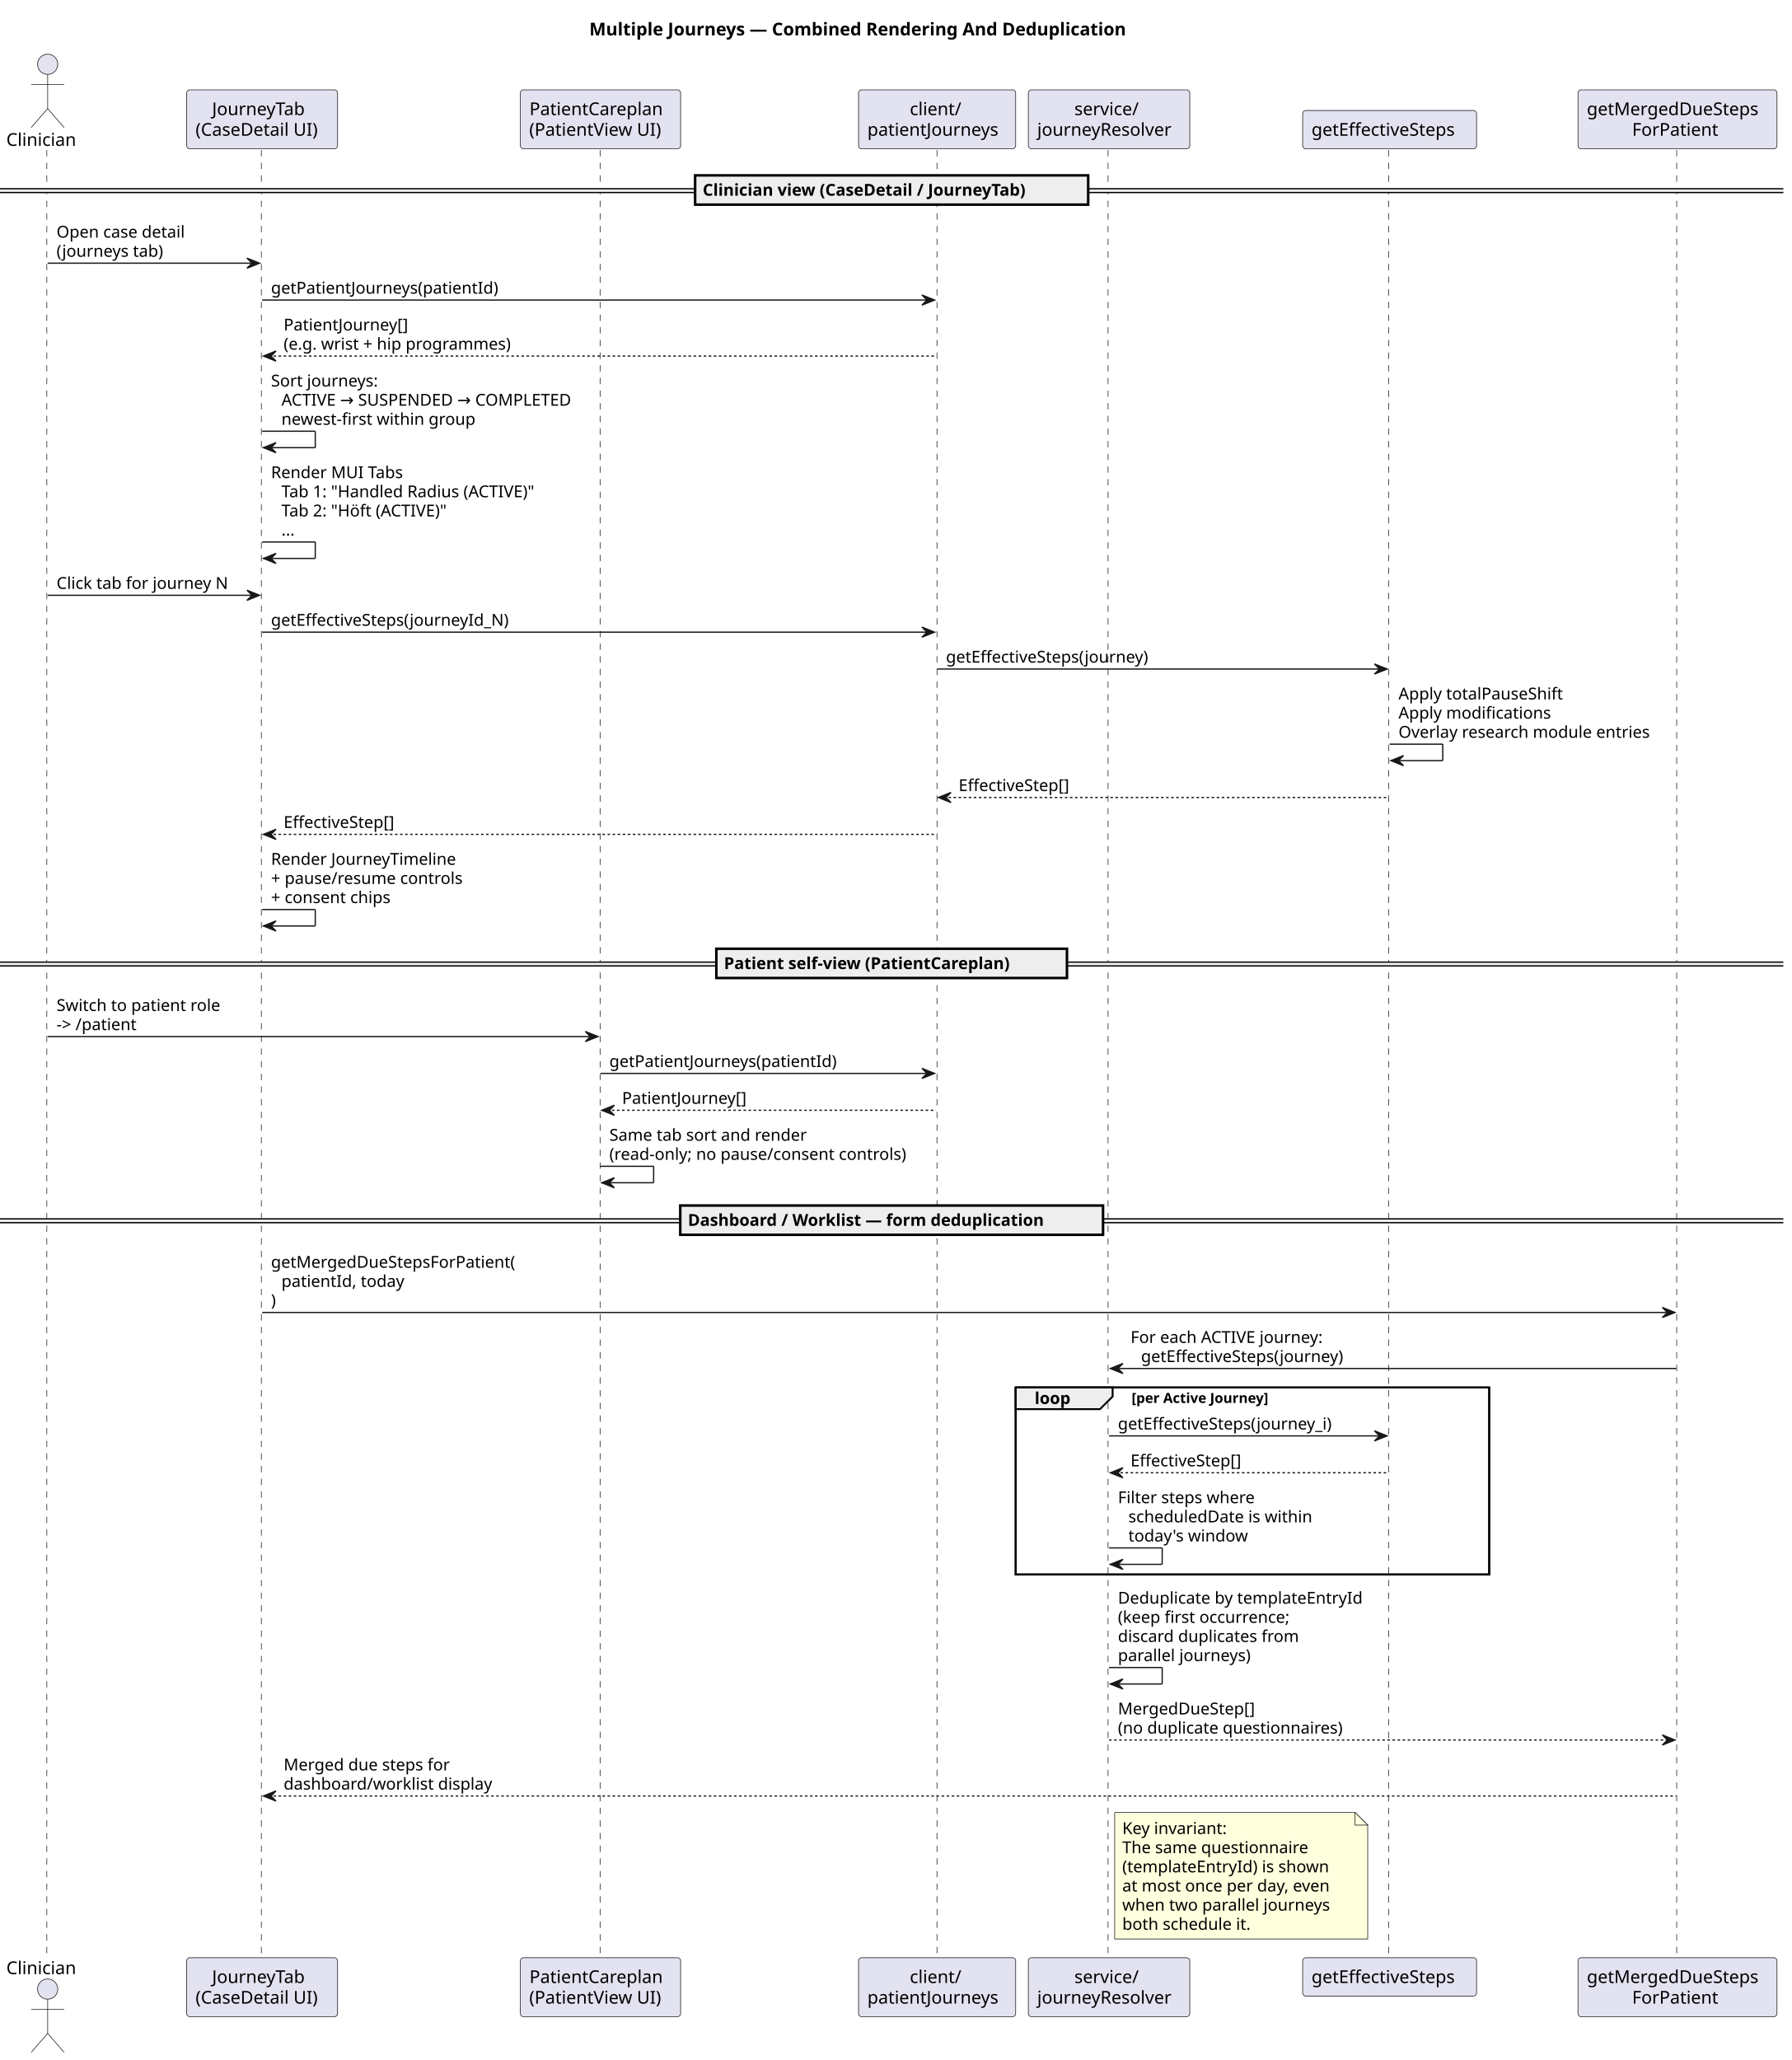
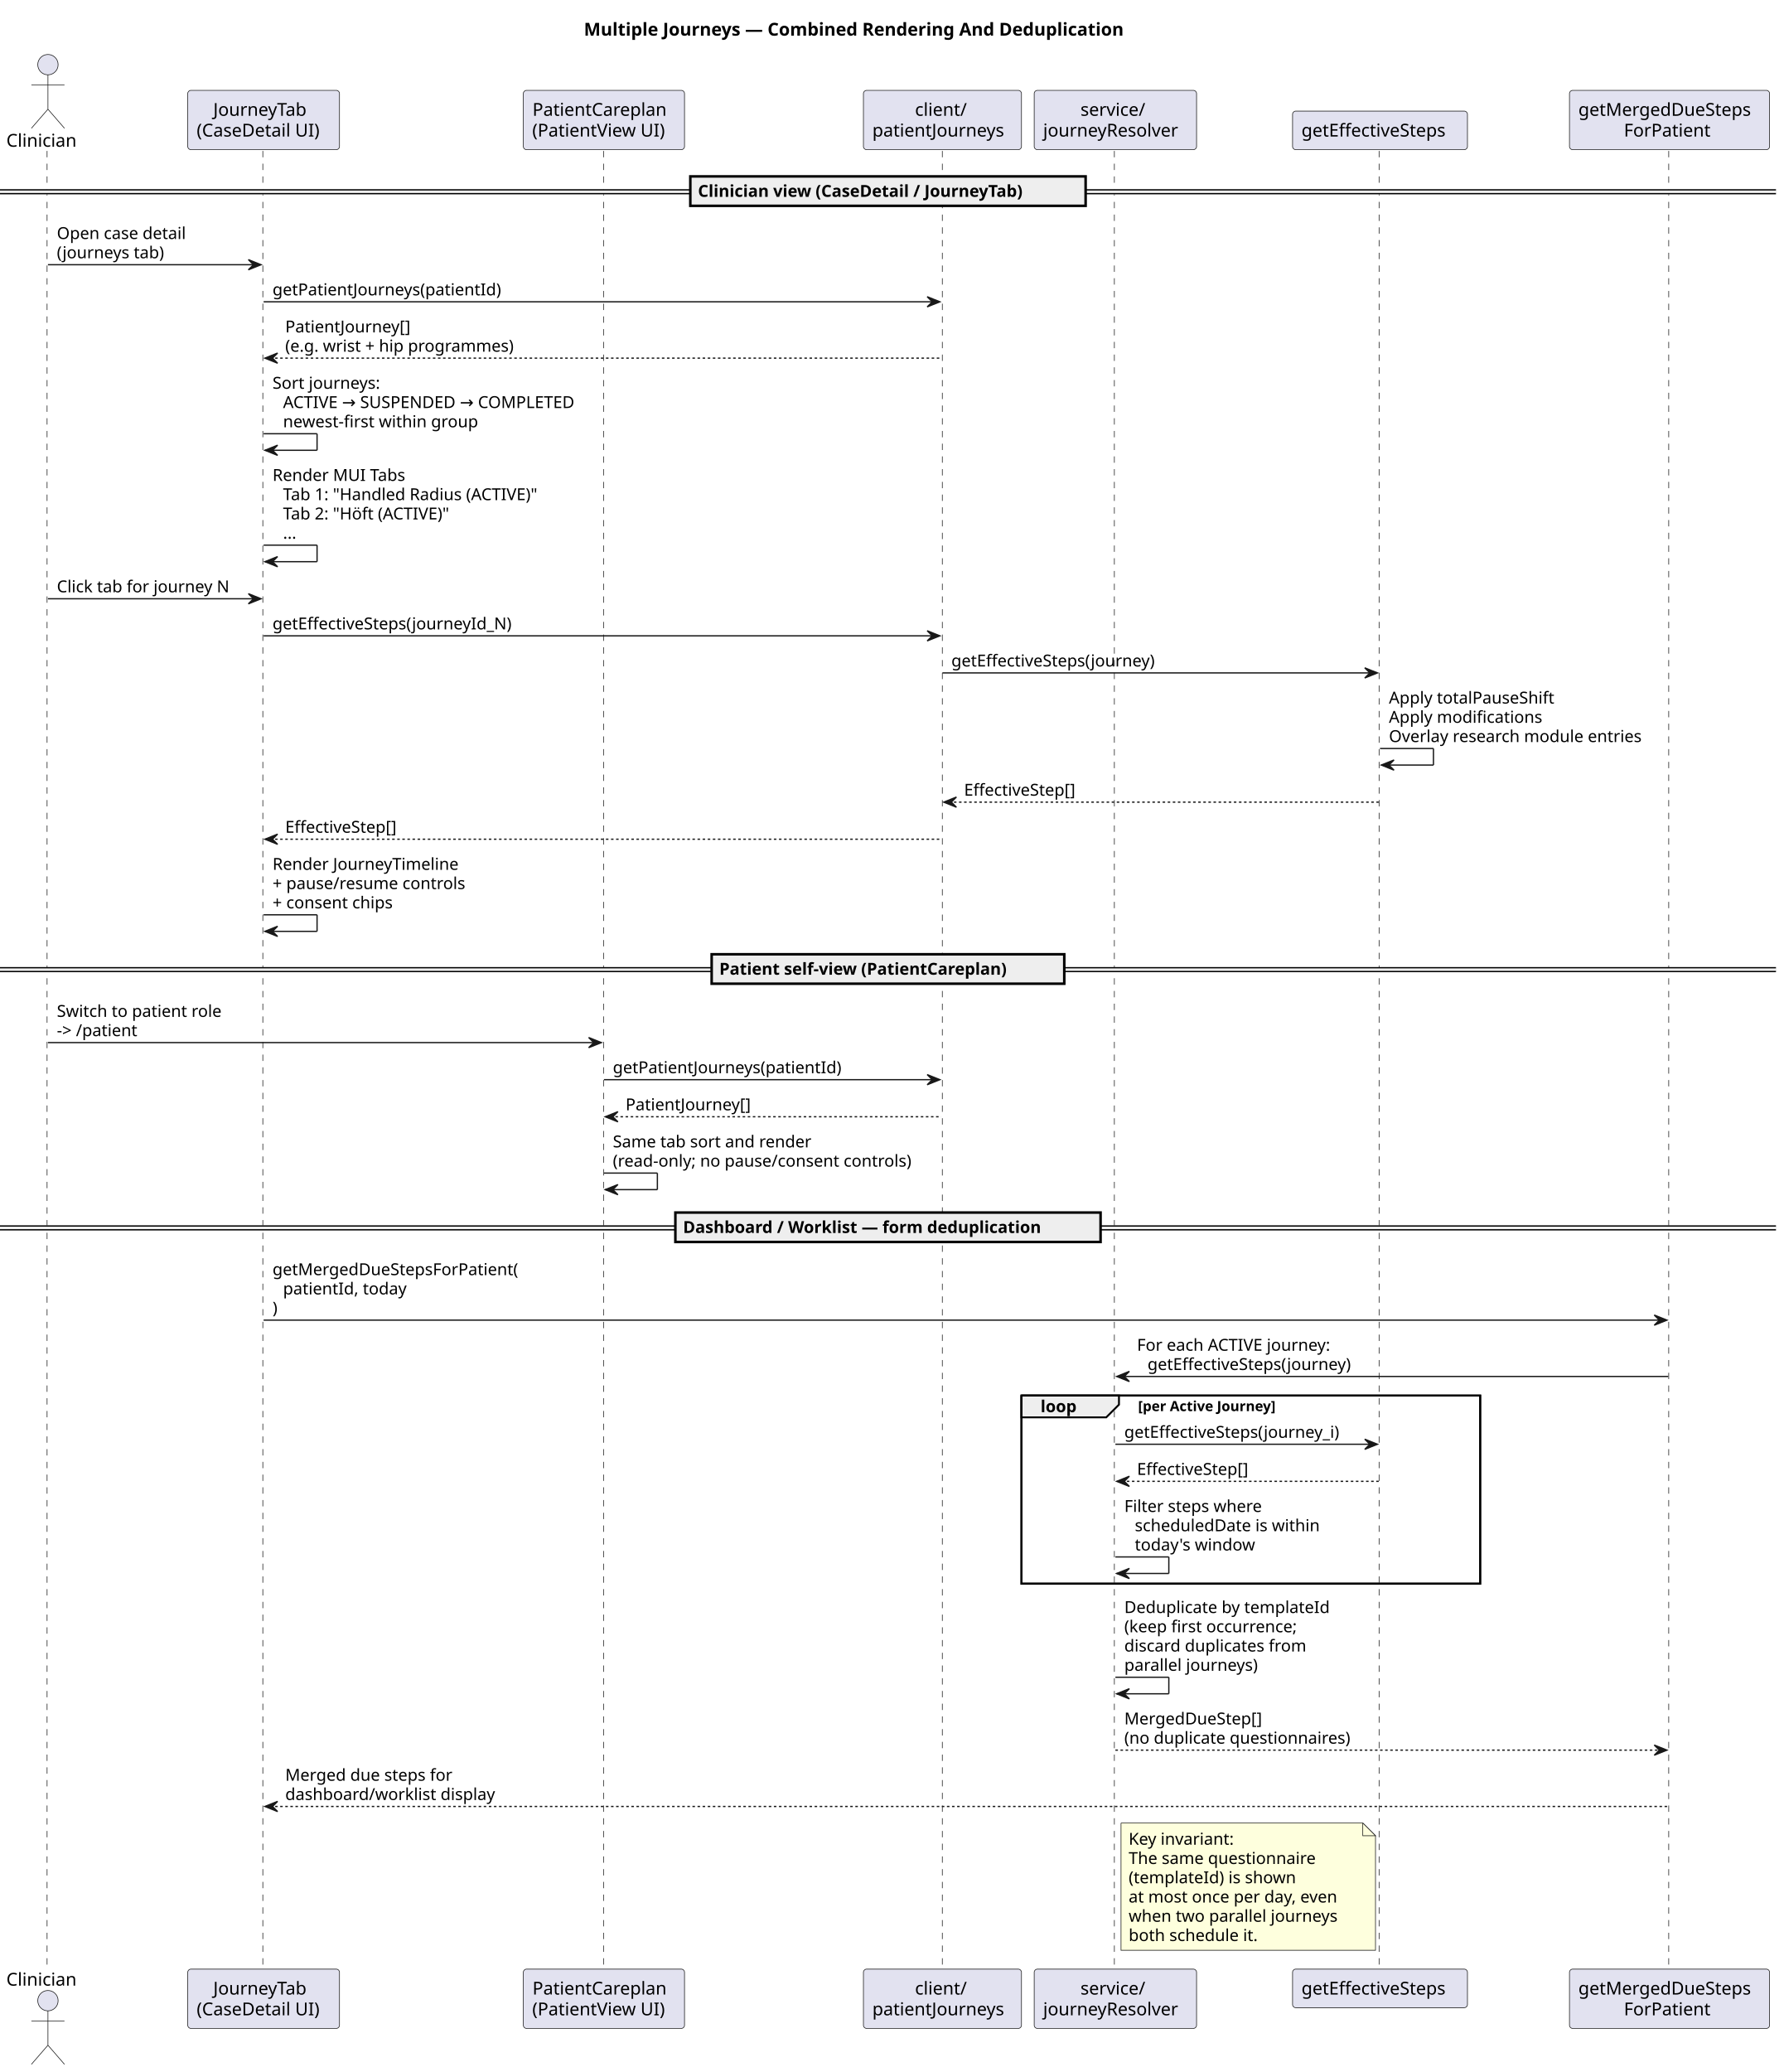
- <svg xmlns="http://www.w3.org/2000/svg" contentStyleType="text/css" data-diagram-type="SEQUENCE" height="1628px" preserveAspectRatio="none" style="width:1416px;height:1628px;background:#FFFFFF;" version="1.1" viewBox="0 0 1416 1628" width="1416px" zoomAndPan="magnify">
+ <svg xmlns="http://www.w3.org/2000/svg" contentStyleType="text/css" data-diagram-type="SEQUENCE" height="1628px" preserveAspectRatio="none" style="width:1402px;height:1628px;background:#FFFFFF;" version="1.1" viewBox="0 0 1402 1628" width="1402px" zoomAndPan="magnify">
  <defs />
  <g>
-     <text fill="#000000" font-family="sans-serif" font-size="14" font-weight="bold" lengthAdjust="spacing" textLength="476.971" x="465.757" y="27.995">Multiple Journeys — Combined Rendering And Deduplication</text>
-     <rect fill="none" height="147.797" style="stroke:#000000;stroke-width:1.5;" width="374.277" x="802.773" y="1096.508" />
+     <text fill="#000000" font-family="sans-serif" font-size="14" font-weight="bold" lengthAdjust="spacing" textLength="476.971" x="458.865" y="27.995">Multiple Journeys — Combined Rendering And Deduplication</text>
+     <rect fill="none" height="147.797" style="stroke:#000000;stroke-width:1.5;" width="360.493" x="802.773" y="1096.508" />
    <g class="participant-lifeline" data-entity-uid="part1" data-qualified-name="Clinician" id="part1-lifeline">
      <g>
        <rect fill="#000000" fill-opacity="0" height="1429.57" width="8" x="33.678" y="118.594" />
        <line style="stroke:#181818;stroke-width:0.5;stroke-dasharray:5,5;" x1="37" x2="37" y1="118.594" y2="1548.164" />
      </g>
    </g>
    <g class="participant-lifeline" data-entity-uid="part2" data-qualified-name="JT" id="part2-lifeline">
      <g>
        <rect fill="#000000" fill-opacity="0" height="1429.57" width="8" x="203.179" y="118.594" />
        <line style="stroke:#181818;stroke-width:0.5;stroke-dasharray:5,5;" x1="206.553" x2="206.553" y1="118.594" y2="1548.164" />
      </g>
    </g>
    <g class="participant-lifeline" data-entity-uid="part3" data-qualified-name="PC" id="part3-lifeline">
      <g>
        <rect fill="#000000" fill-opacity="0" height="1429.57" width="8" x="470.628" y="118.594" />
        <line style="stroke:#181818;stroke-width:0.5;stroke-dasharray:5,5;" x1="474.3" x2="474.3" y1="118.594" y2="1548.164" />
      </g>
    </g>
    <g class="participant-lifeline" data-entity-uid="part4" data-qualified-name="Client" id="part4-lifeline">
      <g>
        <rect fill="#000000" fill-opacity="0" height="1429.57" width="8" x="736.668" y="118.594" />
        <line style="stroke:#181818;stroke-width:0.5;stroke-dasharray:5,5;" x1="740.564" x2="740.564" y1="118.594" y2="1548.164" />
      </g>
    </g>
    <g class="participant-lifeline" data-entity-uid="part5" data-qualified-name="Resolver" id="part5-lifeline">
      <g>
        <rect fill="#000000" fill-opacity="0" height="1429.57" width="8" x="872.573" y="118.594" />
        <line style="stroke:#181818;stroke-width:0.5;stroke-dasharray:5,5;" x1="875.773" x2="875.773" y1="118.594" y2="1548.164" />
      </g>
    </g>
    <g class="participant-lifeline" data-entity-uid="part6" data-qualified-name="GES" id="part6-lifeline">
      <g>
-         <rect fill="#000000" fill-opacity="0" height="1429.57" width="8" x="1094.325" y="118.594" />
-         <line style="stroke:#181818;stroke-width:0.5;stroke-dasharray:5,5;" x1="1097.6" x2="1097.6" y1="118.594" y2="1548.164" />
+         <rect fill="#000000" fill-opacity="0" height="1429.57" width="8" x="1080.541" y="118.594" />
+         <line style="stroke:#181818;stroke-width:0.5;stroke-dasharray:5,5;" x1="1083.815" x2="1083.815" y1="118.594" y2="1548.164" />
      </g>
    </g>
    <g class="participant-lifeline" data-entity-uid="part7" data-qualified-name="MDS" id="part7-lifeline">
      <g>
-         <rect fill="#000000" fill-opacity="0" height="1429.57" width="8" x="1321.854" y="118.594" />
-         <line style="stroke:#181818;stroke-width:0.5;stroke-dasharray:5,5;" x1="1325.224" x2="1325.224" y1="118.594" y2="1548.164" />
+         <rect fill="#000000" fill-opacity="0" height="1429.57" width="8" x="1308.069" y="118.594" />
+         <line style="stroke:#181818;stroke-width:0.5;stroke-dasharray:5,5;" x1="1311.439" x2="1311.439" y1="118.594" y2="1548.164" />
      </g>
    </g>
    <g class="participant participant-head" data-entity-uid="part1" data-qualified-name="Clinician" id="part1-head">
      <text fill="#000000" font-family="sans-serif" font-size="14" lengthAdjust="spacing" textLength="59.356" x="5" y="115.292">Clinician</text>
      <ellipse cx="37.678" cy="50.797" fill="#E2E2F0" rx="8" ry="8" style="stroke:#181818;stroke-width:0.5;" />
      <path d="M37.678,58.797 L37.678,85.797 M24.678,66.797 L50.678,66.797 M37.678,85.797 L24.678,100.797 M37.678,85.797 L50.678,100.797" fill="none" style="stroke:#181818;stroke-width:0.5;" />
    </g>
    <g class="participant participant-tail" data-entity-uid="part1" data-qualified-name="Clinician" id="part1-tail">
      <text fill="#000000" font-family="sans-serif" font-size="14" lengthAdjust="spacing" textLength="59.356" x="5" y="1560.159">Clinician</text>
      <ellipse cx="37.678" cy="1571.961" fill="#E2E2F0" rx="8" ry="8" style="stroke:#181818;stroke-width:0.5;" />
      <path d="M37.678,1579.961 L37.678,1606.961 M24.678,1587.961 L50.678,1587.961 M37.678,1606.961 L24.678,1621.961 M37.678,1606.961 L50.678,1621.961" fill="none" style="stroke:#181818;stroke-width:0.5;" />
    </g>
    <g class="participant participant-head" data-entity-uid="part2" data-qualified-name="JT" id="part2-head">
      <rect fill="#E2E2F0" height="46.594" rx="2.5" ry="2.5" style="stroke:#181818;stroke-width:0.5;" width="119.253" x="147.553" y="71" />
      <text fill="#000000" font-family="sans-serif" font-size="14" lengthAdjust="spacing" textLength="79.112" x="167.623" y="90.995">JourneyTab</text>
      <text fill="#000000" font-family="sans-serif" font-size="14" lengthAdjust="spacing" textLength="105.253" x="154.553" y="107.292">(CaseDetail UI)</text>
    </g>
    <g class="participant participant-tail" data-entity-uid="part2" data-qualified-name="JT" id="part2-tail">
      <rect fill="#E2E2F0" height="46.594" rx="2.5" ry="2.5" style="stroke:#181818;stroke-width:0.5;" width="119.253" x="147.553" y="1547.164" />
      <text fill="#000000" font-family="sans-serif" font-size="14" lengthAdjust="spacing" textLength="79.112" x="167.623" y="1567.159">JourneyTab</text>
      <text fill="#000000" font-family="sans-serif" font-size="14" lengthAdjust="spacing" textLength="105.253" x="154.553" y="1583.456">(CaseDetail UI)</text>
    </g>
    <g class="participant participant-head" data-entity-uid="part3" data-qualified-name="PC" id="part3-head">
      <rect fill="#E2E2F0" height="46.594" rx="2.5" ry="2.5" style="stroke:#181818;stroke-width:0.5;" width="126.656" x="411.3" y="71" />
      <text fill="#000000" font-family="sans-serif" font-size="14" lengthAdjust="spacing" textLength="112.328" x="418.464" y="90.995">PatientCareplan</text>
      <text fill="#000000" font-family="sans-serif" font-size="14" lengthAdjust="spacing" textLength="112.656" x="418.3" y="107.292">(PatientView UI)</text>
    </g>
    <g class="participant participant-tail" data-entity-uid="part3" data-qualified-name="PC" id="part3-tail">
      <rect fill="#E2E2F0" height="46.594" rx="2.5" ry="2.5" style="stroke:#181818;stroke-width:0.5;" width="126.656" x="411.3" y="1547.164" />
      <text fill="#000000" font-family="sans-serif" font-size="14" lengthAdjust="spacing" textLength="112.328" x="418.464" y="1567.159">PatientCareplan</text>
      <text fill="#000000" font-family="sans-serif" font-size="14" lengthAdjust="spacing" textLength="112.656" x="418.3" y="1583.456">(PatientView UI)</text>
    </g>
    <g class="participant participant-head" data-entity-uid="part4" data-qualified-name="Client" id="part4-head">
      <rect fill="#E2E2F0" height="46.594" rx="2.5" ry="2.5" style="stroke:#181818;stroke-width:0.5;" width="124.209" x="678.564" y="71" />
      <text fill="#000000" font-family="sans-serif" font-size="14" lengthAdjust="spacing" textLength="43.169" x="719.084" y="90.995">client/</text>
      <text fill="#000000" font-family="sans-serif" font-size="14" lengthAdjust="spacing" textLength="110.209" x="685.564" y="107.292">patientJourneys</text>
    </g>
    <g class="participant participant-tail" data-entity-uid="part4" data-qualified-name="Client" id="part4-tail">
      <rect fill="#E2E2F0" height="46.594" rx="2.5" ry="2.5" style="stroke:#181818;stroke-width:0.5;" width="124.209" x="678.564" y="1547.164" />
      <text fill="#000000" font-family="sans-serif" font-size="14" lengthAdjust="spacing" textLength="43.169" x="719.084" y="1567.159">client/</text>
      <text fill="#000000" font-family="sans-serif" font-size="14" lengthAdjust="spacing" textLength="110.209" x="685.564" y="1583.456">patientJourneys</text>
    </g>
    <g class="participant participant-head" data-entity-uid="part5" data-qualified-name="Resolver" id="part5-head">
      <rect fill="#E2E2F0" height="46.594" rx="2.5" ry="2.5" style="stroke:#181818;stroke-width:0.5;" width="127.6" x="812.773" y="71" />
      <text fill="#000000" font-family="sans-serif" font-size="14" lengthAdjust="spacing" textLength="54.865" x="849.14" y="90.995">service/</text>
      <text fill="#000000" font-family="sans-serif" font-size="14" lengthAdjust="spacing" textLength="113.6" x="819.773" y="107.292">journeyResolver</text>
    </g>
    <g class="participant participant-tail" data-entity-uid="part5" data-qualified-name="Resolver" id="part5-tail">
      <rect fill="#E2E2F0" height="46.594" rx="2.5" ry="2.5" style="stroke:#181818;stroke-width:0.5;" width="127.6" x="812.773" y="1547.164" />
      <text fill="#000000" font-family="sans-serif" font-size="14" lengthAdjust="spacing" textLength="54.865" x="849.14" y="1567.159">service/</text>
      <text fill="#000000" font-family="sans-serif" font-size="14" lengthAdjust="spacing" textLength="113.6" x="819.773" y="1583.456">journeyResolver</text>
    </g>
    <g class="participant participant-head" data-entity-uid="part6" data-qualified-name="GES" id="part6-head">
-       <rect fill="#E2E2F0" height="30.297" rx="2.5" ry="2.5" style="stroke:#181818;stroke-width:0.5;" width="137.45" x="1029.6" y="87.297" />
-       <text fill="#000000" font-family="sans-serif" font-size="14" lengthAdjust="spacing" textLength="123.45" x="1036.6" y="107.292">getEffectiveSteps</text>
+       <rect fill="#E2E2F0" height="30.297" rx="2.5" ry="2.5" style="stroke:#181818;stroke-width:0.5;" width="137.45" x="1015.815" y="87.297" />
+       <text fill="#000000" font-family="sans-serif" font-size="14" lengthAdjust="spacing" textLength="123.45" x="1022.815" y="107.292">getEffectiveSteps</text>
    </g>
    <g class="participant participant-tail" data-entity-uid="part6" data-qualified-name="GES" id="part6-tail">
-       <rect fill="#E2E2F0" height="30.297" rx="2.5" ry="2.5" style="stroke:#181818;stroke-width:0.5;" width="137.45" x="1029.6" y="1547.164" />
-       <text fill="#000000" font-family="sans-serif" font-size="14" lengthAdjust="spacing" textLength="123.45" x="1036.6" y="1567.159">getEffectiveSteps</text>
+       <rect fill="#E2E2F0" height="30.297" rx="2.5" ry="2.5" style="stroke:#181818;stroke-width:0.5;" width="137.45" x="1015.815" y="1547.164" />
+       <text fill="#000000" font-family="sans-serif" font-size="14" lengthAdjust="spacing" textLength="123.45" x="1022.815" y="1567.159">getEffectiveSteps</text>
    </g>
    <g class="participant participant-head" data-entity-uid="part7" data-qualified-name="MDS" id="part7-head">
-       <rect fill="#E2E2F0" height="46.594" rx="2.5" ry="2.5" style="stroke:#181818;stroke-width:0.5;" width="157.261" x="1247.224" y="71" />
-       <text fill="#000000" font-family="sans-serif" font-size="14" lengthAdjust="spacing" textLength="143.261" x="1254.224" y="90.995">getMergedDueSteps</text>
-       <text fill="#000000" font-family="sans-serif" font-size="14" lengthAdjust="spacing" textLength="71.75" x="1289.979" y="107.292">ForPatient</text>
+       <rect fill="#E2E2F0" height="46.594" rx="2.5" ry="2.5" style="stroke:#181818;stroke-width:0.5;" width="157.261" x="1233.439" y="71" />
+       <text fill="#000000" font-family="sans-serif" font-size="14" lengthAdjust="spacing" textLength="143.261" x="1240.439" y="90.995">getMergedDueSteps</text>
+       <text fill="#000000" font-family="sans-serif" font-size="14" lengthAdjust="spacing" textLength="71.75" x="1276.194" y="107.292">ForPatient</text>
    </g>
    <g class="participant participant-tail" data-entity-uid="part7" data-qualified-name="MDS" id="part7-tail">
-       <rect fill="#E2E2F0" height="46.594" rx="2.5" ry="2.5" style="stroke:#181818;stroke-width:0.5;" width="157.261" x="1247.224" y="1547.164" />
-       <text fill="#000000" font-family="sans-serif" font-size="14" lengthAdjust="spacing" textLength="143.261" x="1254.224" y="1567.159">getMergedDueSteps</text>
-       <text fill="#000000" font-family="sans-serif" font-size="14" lengthAdjust="spacing" textLength="71.75" x="1289.979" y="1583.456">ForPatient</text>
-     </g>
-     <rect fill="#EEEEEE" height="3" style="stroke:#EEEEEE;stroke-width:1;" width="1409.484" x="0" y="149.16" />
-     <line style="stroke:#000000;stroke-width:1;" x1="0" x2="1409.484" y1="149.16" y2="149.16" />
-     <line style="stroke:#000000;stroke-width:1;" x1="0" x2="1409.484" y1="152.16" y2="152.16" />
-     <rect fill="#EEEEEE" height="23.133" style="stroke:#000000;stroke-width:2;" width="310.67" x="549.407" y="138.594" />
-     <text fill="#000000" font-family="sans-serif" font-size="13" font-weight="bold" lengthAdjust="spacing" textLength="292.144" x="555.407" y="154.661">Clinician view (CaseDetail / JourneyTab)</text>
+       <rect fill="#E2E2F0" height="46.594" rx="2.5" ry="2.5" style="stroke:#181818;stroke-width:0.5;" width="157.261" x="1233.439" y="1547.164" />
+       <text fill="#000000" font-family="sans-serif" font-size="14" lengthAdjust="spacing" textLength="143.261" x="1240.439" y="1567.159">getMergedDueSteps</text>
+       <text fill="#000000" font-family="sans-serif" font-size="14" lengthAdjust="spacing" textLength="71.75" x="1276.194" y="1583.456">ForPatient</text>
+     </g>
+     <rect fill="#EEEEEE" height="3" style="stroke:#EEEEEE;stroke-width:1;" width="1395.7" x="0" y="149.16" />
+     <line style="stroke:#000000;stroke-width:1;" x1="0" x2="1395.7" y1="149.16" y2="149.16" />
+     <line style="stroke:#000000;stroke-width:1;" x1="0" x2="1395.7" y1="152.16" y2="152.16" />
+     <rect fill="#EEEEEE" height="23.133" style="stroke:#000000;stroke-width:2;" width="310.67" x="542.515" y="138.594" />
+     <text fill="#000000" font-family="sans-serif" font-size="13" font-weight="bold" lengthAdjust="spacing" textLength="292.144" x="548.515" y="154.661">Clinician view (CaseDetail / JourneyTab)</text>
    <g class="message" data-entity-1="part1" data-entity-2="part2" id="msg1">
      <polygon fill="#181818" points="195.179,203.992,205.179,207.992,195.179,211.992,199.179,207.992" style="stroke:#181818;stroke-width:1;" />
      <line style="stroke:#181818;stroke-width:1;" x1="37.678" x2="201.179" y1="207.992" y2="207.992" />
      <text fill="#000000" font-family="sans-serif" font-size="13" lengthAdjust="spacing" textLength="109.408" x="44.678" y="187.793">Open case detail</text>
      <text fill="#000000" font-family="sans-serif" font-size="13" lengthAdjust="spacing" textLength="91.444" x="44.678" y="202.926">(journeys tab)</text>
    </g>
    <g class="message" data-entity-1="part2" data-entity-2="part4" id="msg2">
      <polygon fill="#181818" points="728.668,233.125,738.668,237.125,728.668,241.125,732.668,237.125" style="stroke:#181818;stroke-width:1;" />
      <line style="stroke:#181818;stroke-width:1;" x1="207.179" x2="734.668" y1="237.125" y2="237.125" />
      <text fill="#000000" font-family="sans-serif" font-size="13" lengthAdjust="spacing" textLength="191.763" x="214.179" y="232.059">getPatientJourneys(patientId)</text>
    </g>
    <g class="message" data-entity-1="part4" data-entity-2="part2" id="msg3">
      <polygon fill="#181818" points="218.179,277.391,208.179,281.391,218.179,285.391,214.179,281.391" style="stroke:#181818;stroke-width:1;" />
      <line style="stroke:#181818;stroke-width:1;stroke-dasharray:2,2;" x1="212.179" x2="739.668" y1="281.391" y2="281.391" />
      <text fill="#000000" font-family="sans-serif" font-size="13" lengthAdjust="spacing" textLength="105.295" x="224.179" y="261.192">PatientJourney[]</text>
      <text fill="#000000" font-family="sans-serif" font-size="13" lengthAdjust="spacing" textLength="196.853" x="224.179" y="276.325">(e.g. wrist + hip programmes)</text>
    </g>
    <g class="message" data-entity-1="part2" data-entity-2="part2" id="msg4">
      <line style="stroke:#181818;stroke-width:1;" x1="207.179" x2="249.179" y1="340.789" y2="340.789" />
      <line style="stroke:#181818;stroke-width:1;" x1="249.179" x2="249.179" y1="340.789" y2="353.789" />
      <line style="stroke:#181818;stroke-width:1;" x1="208.179" x2="249.179" y1="353.789" y2="353.789" />
      <polygon fill="#181818" points="218.179,349.789,208.179,353.789,218.179,357.789,214.179,353.789" style="stroke:#181818;stroke-width:1;" />
      <text fill="#000000" font-family="sans-serif" font-size="13" lengthAdjust="spacing" textLength="91.013" x="214.179" y="305.457">Sort journeys:</text>
      <text fill="#000000" font-family="sans-serif" font-size="13" lengthAdjust="spacing" textLength="245.185" x="222.444" y="320.59">ACTIVE → SUSPENDED → COMPLETED</text>
      <text fill="#000000" font-family="sans-serif" font-size="13" lengthAdjust="spacing" textLength="162.57" x="222.444" y="335.723">newest-first within group</text>
    </g>
    <g class="message" data-entity-1="part2" data-entity-2="part2" id="msg5">
      <line style="stroke:#181818;stroke-width:1;" x1="207.179" x2="249.179" y1="428.32" y2="428.32" />
      <line style="stroke:#181818;stroke-width:1;" x1="249.179" x2="249.179" y1="428.32" y2="441.32" />
      <line style="stroke:#181818;stroke-width:1;" x1="208.179" x2="249.179" y1="441.32" y2="441.32" />
      <polygon fill="#181818" points="218.179,437.32,208.179,441.32,218.179,445.32,214.179,441.32" style="stroke:#181818;stroke-width:1;" />
      <text fill="#000000" font-family="sans-serif" font-size="13" lengthAdjust="spacing" textLength="110.627" x="214.179" y="377.856">Render MUI Tabs</text>
      <text fill="#000000" font-family="sans-serif" font-size="13" lengthAdjust="spacing" textLength="220.264" x="222.444" y="392.989">Tab 1: "Handled Radius (ACTIVE)"</text>
      <text fill="#000000" font-family="sans-serif" font-size="13" lengthAdjust="spacing" textLength="145.565" x="222.444" y="408.122">Tab 2: "Höft (ACTIVE)"</text>
      <text fill="#000000" font-family="sans-serif" font-size="13" lengthAdjust="spacing" textLength="12.397" x="222.444" y="423.254">...</text>
    </g>
    <g class="message" data-entity-1="part1" data-entity-2="part2" id="msg6">
      <polygon fill="#181818" points="195.179,466.453,205.179,470.453,195.179,474.453,199.179,470.453" style="stroke:#181818;stroke-width:1;" />
      <line style="stroke:#181818;stroke-width:1;" x1="37.678" x2="201.179" y1="470.453" y2="470.453" />
      <text fill="#000000" font-family="sans-serif" font-size="13" lengthAdjust="spacing" textLength="145.501" x="44.678" y="465.387">Click tab for journey N</text>
    </g>
    <g class="message" data-entity-1="part2" data-entity-2="part4" id="msg7">
      <polygon fill="#181818" points="728.668,495.586,738.668,499.586,728.668,503.586,732.668,499.586" style="stroke:#181818;stroke-width:1;" />
      <line style="stroke:#181818;stroke-width:1;" x1="207.179" x2="734.668" y1="499.586" y2="499.586" />
      <text fill="#000000" font-family="sans-serif" font-size="13" lengthAdjust="spacing" textLength="202.167" x="214.179" y="494.52">getEffectiveSteps(journeyId_N)</text>
    </g>
    <g class="message" data-entity-1="part4" data-entity-2="part6" id="msg8">
-       <polygon fill="#181818" points="1086.325,524.719,1096.325,528.719,1086.325,532.719,1090.325,528.719" style="stroke:#181818;stroke-width:1;" />
-       <line style="stroke:#181818;stroke-width:1;" x1="740.668" x2="1092.325" y1="528.719" y2="528.719" />
+       <polygon fill="#181818" points="1072.541,524.719,1082.541,528.719,1072.541,532.719,1076.541,528.719" style="stroke:#181818;stroke-width:1;" />
+       <line style="stroke:#181818;stroke-width:1;" x1="740.668" x2="1078.541" y1="528.719" y2="528.719" />
      <text fill="#000000" font-family="sans-serif" font-size="13" lengthAdjust="spacing" textLength="173.856" x="747.668" y="523.653">getEffectiveSteps(journey)</text>
    </g>
    <g class="message" data-entity-1="part6" data-entity-2="part6" id="msg9">
-       <line style="stroke:#181818;stroke-width:1;" x1="1098.325" x2="1140.325" y1="588.117" y2="588.117" />
-       <line style="stroke:#181818;stroke-width:1;" x1="1140.325" x2="1140.325" y1="588.117" y2="601.117" />
-       <line style="stroke:#181818;stroke-width:1;" x1="1099.325" x2="1140.325" y1="601.117" y2="601.117" />
-       <polygon fill="#181818" points="1109.325,597.117,1099.325,601.117,1109.325,605.117,1105.325,601.117" style="stroke:#181818;stroke-width:1;" />
-       <text fill="#000000" font-family="sans-serif" font-size="13" lengthAdjust="spacing" textLength="139.153" x="1105.325" y="552.786">Apply totalPauseShift</text>
-       <text fill="#000000" font-family="sans-serif" font-size="13" lengthAdjust="spacing" textLength="128.292" x="1105.325" y="567.918">Apply modifications</text>
-       <text fill="#000000" font-family="sans-serif" font-size="13" lengthAdjust="spacing" textLength="213.529" x="1105.325" y="583.051">Overlay research module entries</text>
+       <line style="stroke:#181818;stroke-width:1;" x1="1084.541" x2="1126.541" y1="588.117" y2="588.117" />
+       <line style="stroke:#181818;stroke-width:1;" x1="1126.541" x2="1126.541" y1="588.117" y2="601.117" />
+       <line style="stroke:#181818;stroke-width:1;" x1="1085.541" x2="1126.541" y1="601.117" y2="601.117" />
+       <polygon fill="#181818" points="1095.541,597.117,1085.541,601.117,1095.541,605.117,1091.541,601.117" style="stroke:#181818;stroke-width:1;" />
+       <text fill="#000000" font-family="sans-serif" font-size="13" lengthAdjust="spacing" textLength="139.153" x="1091.541" y="552.786">Apply totalPauseShift</text>
+       <text fill="#000000" font-family="sans-serif" font-size="13" lengthAdjust="spacing" textLength="128.292" x="1091.541" y="567.918">Apply modifications</text>
+       <text fill="#000000" font-family="sans-serif" font-size="13" lengthAdjust="spacing" textLength="213.529" x="1091.541" y="583.051">Overlay research module entries</text>
    </g>
    <g class="message" data-entity-1="part6" data-entity-2="part4" id="msg10">
      <polygon fill="#181818" points="751.668,626.25,741.668,630.25,751.668,634.25,747.668,630.25" style="stroke:#181818;stroke-width:1;" />
-       <line style="stroke:#181818;stroke-width:1;stroke-dasharray:2,2;" x1="745.668" x2="1097.325" y1="630.25" y2="630.25" />
+       <line style="stroke:#181818;stroke-width:1;stroke-dasharray:2,2;" x1="745.668" x2="1083.541" y1="630.25" y2="630.25" />
      <text fill="#000000" font-family="sans-serif" font-size="13" lengthAdjust="spacing" textLength="96.656" x="757.668" y="625.184">EffectiveStep[]</text>
    </g>
    <g class="message" data-entity-1="part4" data-entity-2="part2" id="msg11">
      <polygon fill="#181818" points="218.179,655.383,208.179,659.383,218.179,663.383,214.179,659.383" style="stroke:#181818;stroke-width:1;" />
      <line style="stroke:#181818;stroke-width:1;stroke-dasharray:2,2;" x1="212.179" x2="739.668" y1="659.383" y2="659.383" />
      <text fill="#000000" font-family="sans-serif" font-size="13" lengthAdjust="spacing" textLength="96.656" x="224.179" y="654.317">EffectiveStep[]</text>
    </g>
    <g class="message" data-entity-1="part2" data-entity-2="part2" id="msg12">
      <line style="stroke:#181818;stroke-width:1;" x1="207.179" x2="249.179" y1="718.781" y2="718.781" />
      <line style="stroke:#181818;stroke-width:1;" x1="249.179" x2="249.179" y1="718.781" y2="731.781" />
      <line style="stroke:#181818;stroke-width:1;" x1="208.179" x2="249.179" y1="731.781" y2="731.781" />
      <polygon fill="#181818" points="218.179,727.781,208.179,731.781,218.179,735.781,214.179,731.781" style="stroke:#181818;stroke-width:1;" />
      <text fill="#000000" font-family="sans-serif" font-size="13" lengthAdjust="spacing" textLength="155.975" x="214.179" y="683.45">Render JourneyTimeline</text>
      <text fill="#000000" font-family="sans-serif" font-size="13" lengthAdjust="spacing" textLength="163.903" x="214.179" y="698.582">+ pause/resume controls</text>
      <text fill="#000000" font-family="sans-serif" font-size="13" lengthAdjust="spacing" textLength="104.628" x="214.179" y="713.715">+ consent chips</text>
    </g>
-     <rect fill="#EEEEEE" height="3" style="stroke:#EEEEEE;stroke-width:1;" width="1409.484" x="0" y="760.348" />
-     <line style="stroke:#000000;stroke-width:1;" x1="0" x2="1409.484" y1="760.348" y2="760.348" />
-     <line style="stroke:#000000;stroke-width:1;" x1="0" x2="1409.484" y1="763.348" y2="763.348" />
-     <rect fill="#EEEEEE" height="23.133" style="stroke:#000000;stroke-width:2;" width="277.123" x="566.181" y="749.781" />
-     <text fill="#000000" font-family="sans-serif" font-size="13" font-weight="bold" lengthAdjust="spacing" textLength="258.597" x="572.181" y="765.848">Patient self-view (PatientCareplan)</text>
+     <rect fill="#EEEEEE" height="3" style="stroke:#EEEEEE;stroke-width:1;" width="1395.7" x="0" y="760.348" />
+     <line style="stroke:#000000;stroke-width:1;" x1="0" x2="1395.7" y1="760.348" y2="760.348" />
+     <line style="stroke:#000000;stroke-width:1;" x1="0" x2="1395.7" y1="763.348" y2="763.348" />
+     <rect fill="#EEEEEE" height="23.133" style="stroke:#000000;stroke-width:2;" width="277.123" x="559.288" y="749.781" />
+     <text fill="#000000" font-family="sans-serif" font-size="13" font-weight="bold" lengthAdjust="spacing" textLength="258.597" x="565.288" y="765.848">Patient self-view (PatientCareplan)</text>
    <g class="message" data-entity-1="part1" data-entity-2="part3" id="msg13">
      <polygon fill="#181818" points="462.628,815.18,472.628,819.18,462.628,823.18,466.628,819.18" style="stroke:#181818;stroke-width:1;" />
      <line style="stroke:#181818;stroke-width:1;" x1="37.678" x2="468.628" y1="819.18" y2="819.18" />
      <text fill="#000000" font-family="sans-serif" font-size="13" lengthAdjust="spacing" textLength="139.598" x="44.678" y="798.981">Switch to patient role</text>
      <text fill="#000000" font-family="sans-serif" font-size="13" lengthAdjust="spacing" textLength="70.357" x="44.678" y="814.114">-&gt; /patient</text>
    </g>
    <g class="message" data-entity-1="part3" data-entity-2="part4" id="msg14">
      <polygon fill="#181818" points="728.668,844.312,738.668,848.312,728.668,852.312,732.668,848.312" style="stroke:#181818;stroke-width:1;" />
      <line style="stroke:#181818;stroke-width:1;" x1="474.628" x2="734.668" y1="848.312" y2="848.312" />
      <text fill="#000000" font-family="sans-serif" font-size="13" lengthAdjust="spacing" textLength="191.763" x="481.628" y="843.247">getPatientJourneys(patientId)</text>
    </g>
    <g class="message" data-entity-1="part4" data-entity-2="part3" id="msg15">
      <polygon fill="#181818" points="485.628,873.445,475.628,877.445,485.628,881.445,481.628,877.445" style="stroke:#181818;stroke-width:1;" />
      <line style="stroke:#181818;stroke-width:1;stroke-dasharray:2,2;" x1="479.628" x2="739.668" y1="877.445" y2="877.445" />
      <text fill="#000000" font-family="sans-serif" font-size="13" lengthAdjust="spacing" textLength="105.295" x="491.628" y="872.379">PatientJourney[]</text>
    </g>
    <g class="message" data-entity-1="part3" data-entity-2="part3" id="msg16">
      <line style="stroke:#181818;stroke-width:1;" x1="474.628" x2="516.628" y1="921.711" y2="921.711" />
      <line style="stroke:#181818;stroke-width:1;" x1="516.628" x2="516.628" y1="921.711" y2="934.711" />
      <line style="stroke:#181818;stroke-width:1;" x1="475.628" x2="516.628" y1="934.711" y2="934.711" />
      <polygon fill="#181818" points="485.628,930.711,475.628,934.711,485.628,938.711,481.628,934.711" style="stroke:#181818;stroke-width:1;" />
      <text fill="#000000" font-family="sans-serif" font-size="13" lengthAdjust="spacing" textLength="167.527" x="481.628" y="901.512">Same tab sort and render</text>
      <text fill="#000000" font-family="sans-serif" font-size="13" lengthAdjust="spacing" textLength="252.04" x="481.628" y="916.645">(read-only; no pause/consent controls)</text>
    </g>
-     <rect fill="#EEEEEE" height="3" style="stroke:#EEEEEE;stroke-width:1;" width="1409.484" x="0" y="963.277" />
-     <line style="stroke:#000000;stroke-width:1;" x1="0" x2="1409.484" y1="963.277" y2="963.277" />
-     <line style="stroke:#000000;stroke-width:1;" x1="0" x2="1409.484" y1="966.277" y2="966.277" />
-     <rect fill="#EEEEEE" height="23.133" style="stroke:#000000;stroke-width:2;" width="334.157" x="537.664" y="952.711" />
-     <text fill="#000000" font-family="sans-serif" font-size="13" font-weight="bold" lengthAdjust="spacing" textLength="315.631" x="543.664" y="968.778">Dashboard / Worklist — form deduplication</text>
+     <rect fill="#EEEEEE" height="3" style="stroke:#EEEEEE;stroke-width:1;" width="1395.7" x="0" y="963.277" />
+     <line style="stroke:#000000;stroke-width:1;" x1="0" x2="1395.7" y1="963.277" y2="963.277" />
+     <line style="stroke:#000000;stroke-width:1;" x1="0" x2="1395.7" y1="966.277" y2="966.277" />
+     <rect fill="#EEEEEE" height="23.133" style="stroke:#000000;stroke-width:2;" width="334.157" x="530.771" y="952.711" />
+     <text fill="#000000" font-family="sans-serif" font-size="13" font-weight="bold" lengthAdjust="spacing" textLength="315.631" x="536.771" y="968.778">Dashboard / Worklist — form deduplication</text>
    <g class="message" data-entity-1="part2" data-entity-2="part7" id="msg17">
-       <polygon fill="#181818" points="1313.854,1033.242,1323.854,1037.242,1313.854,1041.242,1317.854,1037.242" style="stroke:#181818;stroke-width:1;" />
-       <line style="stroke:#181818;stroke-width:1;" x1="207.179" x2="1319.854" y1="1037.242" y2="1037.242" />
+       <polygon fill="#181818" points="1300.069,1033.242,1310.069,1037.242,1300.069,1041.242,1304.069,1037.242" style="stroke:#181818;stroke-width:1;" />
+       <line style="stroke:#181818;stroke-width:1;" x1="207.179" x2="1306.069" y1="1037.242" y2="1037.242" />
      <text fill="#000000" font-family="sans-serif" font-size="13" lengthAdjust="spacing" textLength="204.725" x="214.179" y="1001.911">getMergedDueStepsForPatient(</text>
      <text fill="#000000" font-family="sans-serif" font-size="13" lengthAdjust="spacing" textLength="103.575" x="222.444" y="1017.043">patientId, today</text>
      <text fill="#000000" font-family="sans-serif" font-size="13" lengthAdjust="spacing" textLength="5.072" x="214.179" y="1032.176">)</text>
    </g>
    <g class="message" data-entity-1="part7" data-entity-2="part5" id="msg18">
      <polygon fill="#181818" points="887.573,1077.508,877.573,1081.508,887.573,1085.508,883.573,1081.508" style="stroke:#181818;stroke-width:1;" />
-       <line style="stroke:#181818;stroke-width:1;" x1="881.573" x2="1324.854" y1="1081.508" y2="1081.508" />
+       <line style="stroke:#181818;stroke-width:1;" x1="881.573" x2="1311.069" y1="1081.508" y2="1081.508" />
      <text fill="#000000" font-family="sans-serif" font-size="13" lengthAdjust="spacing" textLength="164.836" x="893.573" y="1061.309">For each ACTIVE journey:</text>
      <text fill="#000000" font-family="sans-serif" font-size="13" lengthAdjust="spacing" textLength="173.856" x="901.837" y="1076.442">getEffectiveSteps(journey)</text>
    </g>
    <path d="M802.773,1096.508 L879.397,1096.508 L879.397,1103.641 L869.397,1113.641 L802.773,1113.641 L802.773,1096.508" fill="#EEEEEE" style="stroke:#000000;stroke-width:1.5;" />
-     <rect fill="none" height="147.797" style="stroke:#000000;stroke-width:1.5;" width="374.277" x="802.773" y="1096.508" />
+     <rect fill="none" height="147.797" style="stroke:#000000;stroke-width:1.5;" width="360.493" x="802.773" y="1096.508" />
    <text fill="#000000" font-family="sans-serif" font-size="13" font-weight="bold" lengthAdjust="spacing" textLength="31.624" x="817.773" y="1109.575">loop</text>
    <text fill="#000000" font-family="sans-serif" font-size="11" font-weight="bold" lengthAdjust="spacing" textLength="124.534" x="894.397" y="1108.718">[per Active Journey]</text>
    <g class="message" data-entity-1="part5" data-entity-2="part6" id="msg19">
-       <polygon fill="#181818" points="1086.325,1130.773,1096.325,1134.773,1086.325,1138.773,1090.325,1134.773" style="stroke:#181818;stroke-width:1;" />
-       <line style="stroke:#181818;stroke-width:1;" x1="876.573" x2="1092.325" y1="1134.773" y2="1134.773" />
+       <polygon fill="#181818" points="1072.541,1130.773,1082.541,1134.773,1072.541,1138.773,1076.541,1134.773" style="stroke:#181818;stroke-width:1;" />
+       <line style="stroke:#181818;stroke-width:1;" x1="876.573" x2="1078.541" y1="1134.773" y2="1134.773" />
      <text fill="#000000" font-family="sans-serif" font-size="13" lengthAdjust="spacing" textLength="183.968" x="883.573" y="1129.707">getEffectiveSteps(journey_i)</text>
    </g>
    <g class="message" data-entity-1="part6" data-entity-2="part5" id="msg20">
      <polygon fill="#181818" points="887.573,1159.906,877.573,1163.906,887.573,1167.906,883.573,1163.906" style="stroke:#181818;stroke-width:1;" />
-       <line style="stroke:#181818;stroke-width:1;stroke-dasharray:2,2;" x1="881.573" x2="1097.325" y1="1163.906" y2="1163.906" />
+       <line style="stroke:#181818;stroke-width:1;stroke-dasharray:2,2;" x1="881.573" x2="1083.541" y1="1163.906" y2="1163.906" />
      <text fill="#000000" font-family="sans-serif" font-size="13" lengthAdjust="spacing" textLength="96.656" x="893.573" y="1158.84">EffectiveStep[]</text>
    </g>
    <g class="message" data-entity-1="part5" data-entity-2="part5" id="msg21">
      <line style="stroke:#181818;stroke-width:1;" x1="876.573" x2="918.573" y1="1223.305" y2="1223.305" />
      <line style="stroke:#181818;stroke-width:1;" x1="918.573" x2="918.573" y1="1223.305" y2="1236.305" />
      <line style="stroke:#181818;stroke-width:1;" x1="877.573" x2="918.573" y1="1236.305" y2="1236.305" />
      <polygon fill="#181818" points="887.573,1232.305,877.573,1236.305,887.573,1240.305,883.573,1236.305" style="stroke:#181818;stroke-width:1;" />
      <text fill="#000000" font-family="sans-serif" font-size="13" lengthAdjust="spacing" textLength="116.511" x="883.573" y="1187.973">Filter steps where</text>
      <text fill="#000000" font-family="sans-serif" font-size="13" lengthAdjust="spacing" textLength="155.664" x="891.837" y="1203.106">scheduledDate is within</text>
      <text fill="#000000" font-family="sans-serif" font-size="13" lengthAdjust="spacing" textLength="100.763" x="891.837" y="1218.239">today's window</text>
    </g>
    <g class="message" data-entity-1="part5" data-entity-2="part5" id="msg22">
      <line style="stroke:#181818;stroke-width:1;" x1="876.573" x2="918.573" y1="1317.836" y2="1317.836" />
      <line style="stroke:#181818;stroke-width:1;" x1="918.573" x2="918.573" y1="1317.836" y2="1330.836" />
      <line style="stroke:#181818;stroke-width:1;" x1="877.573" x2="918.573" y1="1330.836" y2="1330.836" />
      <polygon fill="#181818" points="887.573,1326.836,877.573,1330.836,887.573,1334.836,883.573,1330.836" style="stroke:#181818;stroke-width:1;" />
-       <text fill="#000000" font-family="sans-serif" font-size="13" lengthAdjust="spacing" textLength="207.752" x="883.573" y="1267.372">Deduplicate by templateEntryId</text>
+       <text fill="#000000" font-family="sans-serif" font-size="13" lengthAdjust="spacing" textLength="173.164" x="883.573" y="1267.372">Deduplicate by templateId</text>
      <text fill="#000000" font-family="sans-serif" font-size="13" lengthAdjust="spacing" textLength="147.456" x="883.573" y="1282.504">(keep first occurrence;</text>
      <text fill="#000000" font-family="sans-serif" font-size="13" lengthAdjust="spacing" textLength="153.099" x="883.573" y="1297.637">discard duplicates from</text>
      <text fill="#000000" font-family="sans-serif" font-size="13" lengthAdjust="spacing" textLength="113.42" x="883.573" y="1312.77">parallel journeys)</text>
    </g>
    <g class="message" data-entity-1="part5" data-entity-2="part7" id="msg23">
-       <polygon fill="#181818" points="1313.854,1371.102,1323.854,1375.102,1313.854,1379.102,1317.854,1375.102" style="stroke:#181818;stroke-width:1;" />
-       <line style="stroke:#181818;stroke-width:1;stroke-dasharray:2,2;" x1="876.573" x2="1319.854" y1="1375.102" y2="1375.102" />
+       <polygon fill="#181818" points="1300.069,1371.102,1310.069,1375.102,1300.069,1379.102,1304.069,1375.102" style="stroke:#181818;stroke-width:1;" />
+       <line style="stroke:#181818;stroke-width:1;stroke-dasharray:2,2;" x1="876.573" x2="1306.069" y1="1375.102" y2="1375.102" />
      <text fill="#000000" font-family="sans-serif" font-size="13" lengthAdjust="spacing" textLength="115.051" x="883.573" y="1354.903">MergedDueStep[]</text>
      <text fill="#000000" font-family="sans-serif" font-size="13" lengthAdjust="spacing" textLength="190.874" x="883.573" y="1370.036">(no duplicate questionnaires)</text>
    </g>
    <g class="message" data-entity-1="part7" data-entity-2="part2" id="msg24">
      <polygon fill="#181818" points="218.179,1415.367,208.179,1419.367,218.179,1423.367,214.179,1419.367" style="stroke:#181818;stroke-width:1;" />
-       <line style="stroke:#181818;stroke-width:1;stroke-dasharray:2,2;" x1="212.179" x2="1324.854" y1="1419.367" y2="1419.367" />
+       <line style="stroke:#181818;stroke-width:1;stroke-dasharray:2,2;" x1="212.179" x2="1311.069" y1="1419.367" y2="1419.367" />
      <text fill="#000000" font-family="sans-serif" font-size="13" lengthAdjust="spacing" textLength="138.715" x="224.179" y="1399.168">Merged due steps for</text>
      <text fill="#000000" font-family="sans-serif" font-size="13" lengthAdjust="spacing" textLength="174.224" x="224.179" y="1414.301">dashboard/worklist display</text>
    </g>
    <path d="M881,1432.367 L881,1532.367 L1081,1532.367 L1081,1442.367 L1071,1432.367 L881,1432.367" fill="#FEFFDD" style="stroke:#181818;stroke-width:0.5;" />
    <path d="M1071,1432.367 L1071,1442.367 L1081,1442.367 L1071,1432.367" fill="#FEFFDD" style="stroke:#181818;stroke-width:0.5;" />
    <text fill="#000000" font-family="sans-serif" font-size="13" lengthAdjust="spacing" textLength="90.499" x="887" y="1449.434">Key invariant:</text>
    <text fill="#000000" font-family="sans-serif" font-size="13" lengthAdjust="spacing" textLength="157.168" x="887" y="1464.567">The same questionnaire</text>
-     <text fill="#000000" font-family="sans-serif" font-size="13" lengthAdjust="spacing" textLength="175.989" x="887" y="1479.7">(templateEntryId) is shown</text>
+     <text fill="#000000" font-family="sans-serif" font-size="13" lengthAdjust="spacing" textLength="141.4" x="887" y="1479.7">(templateId) is shown</text>
    <text fill="#000000" font-family="sans-serif" font-size="13" lengthAdjust="spacing" textLength="179.118" x="887" y="1494.832">at most once per day, even</text>
    <text fill="#000000" font-family="sans-serif" font-size="13" lengthAdjust="spacing" textLength="175.405" x="887" y="1509.965">when two parallel journeys</text>
    <text fill="#000000" font-family="sans-serif" font-size="13" lengthAdjust="spacing" textLength="108.907" x="887" y="1525.098">both schedule it.</text>
  </g>
</svg>
